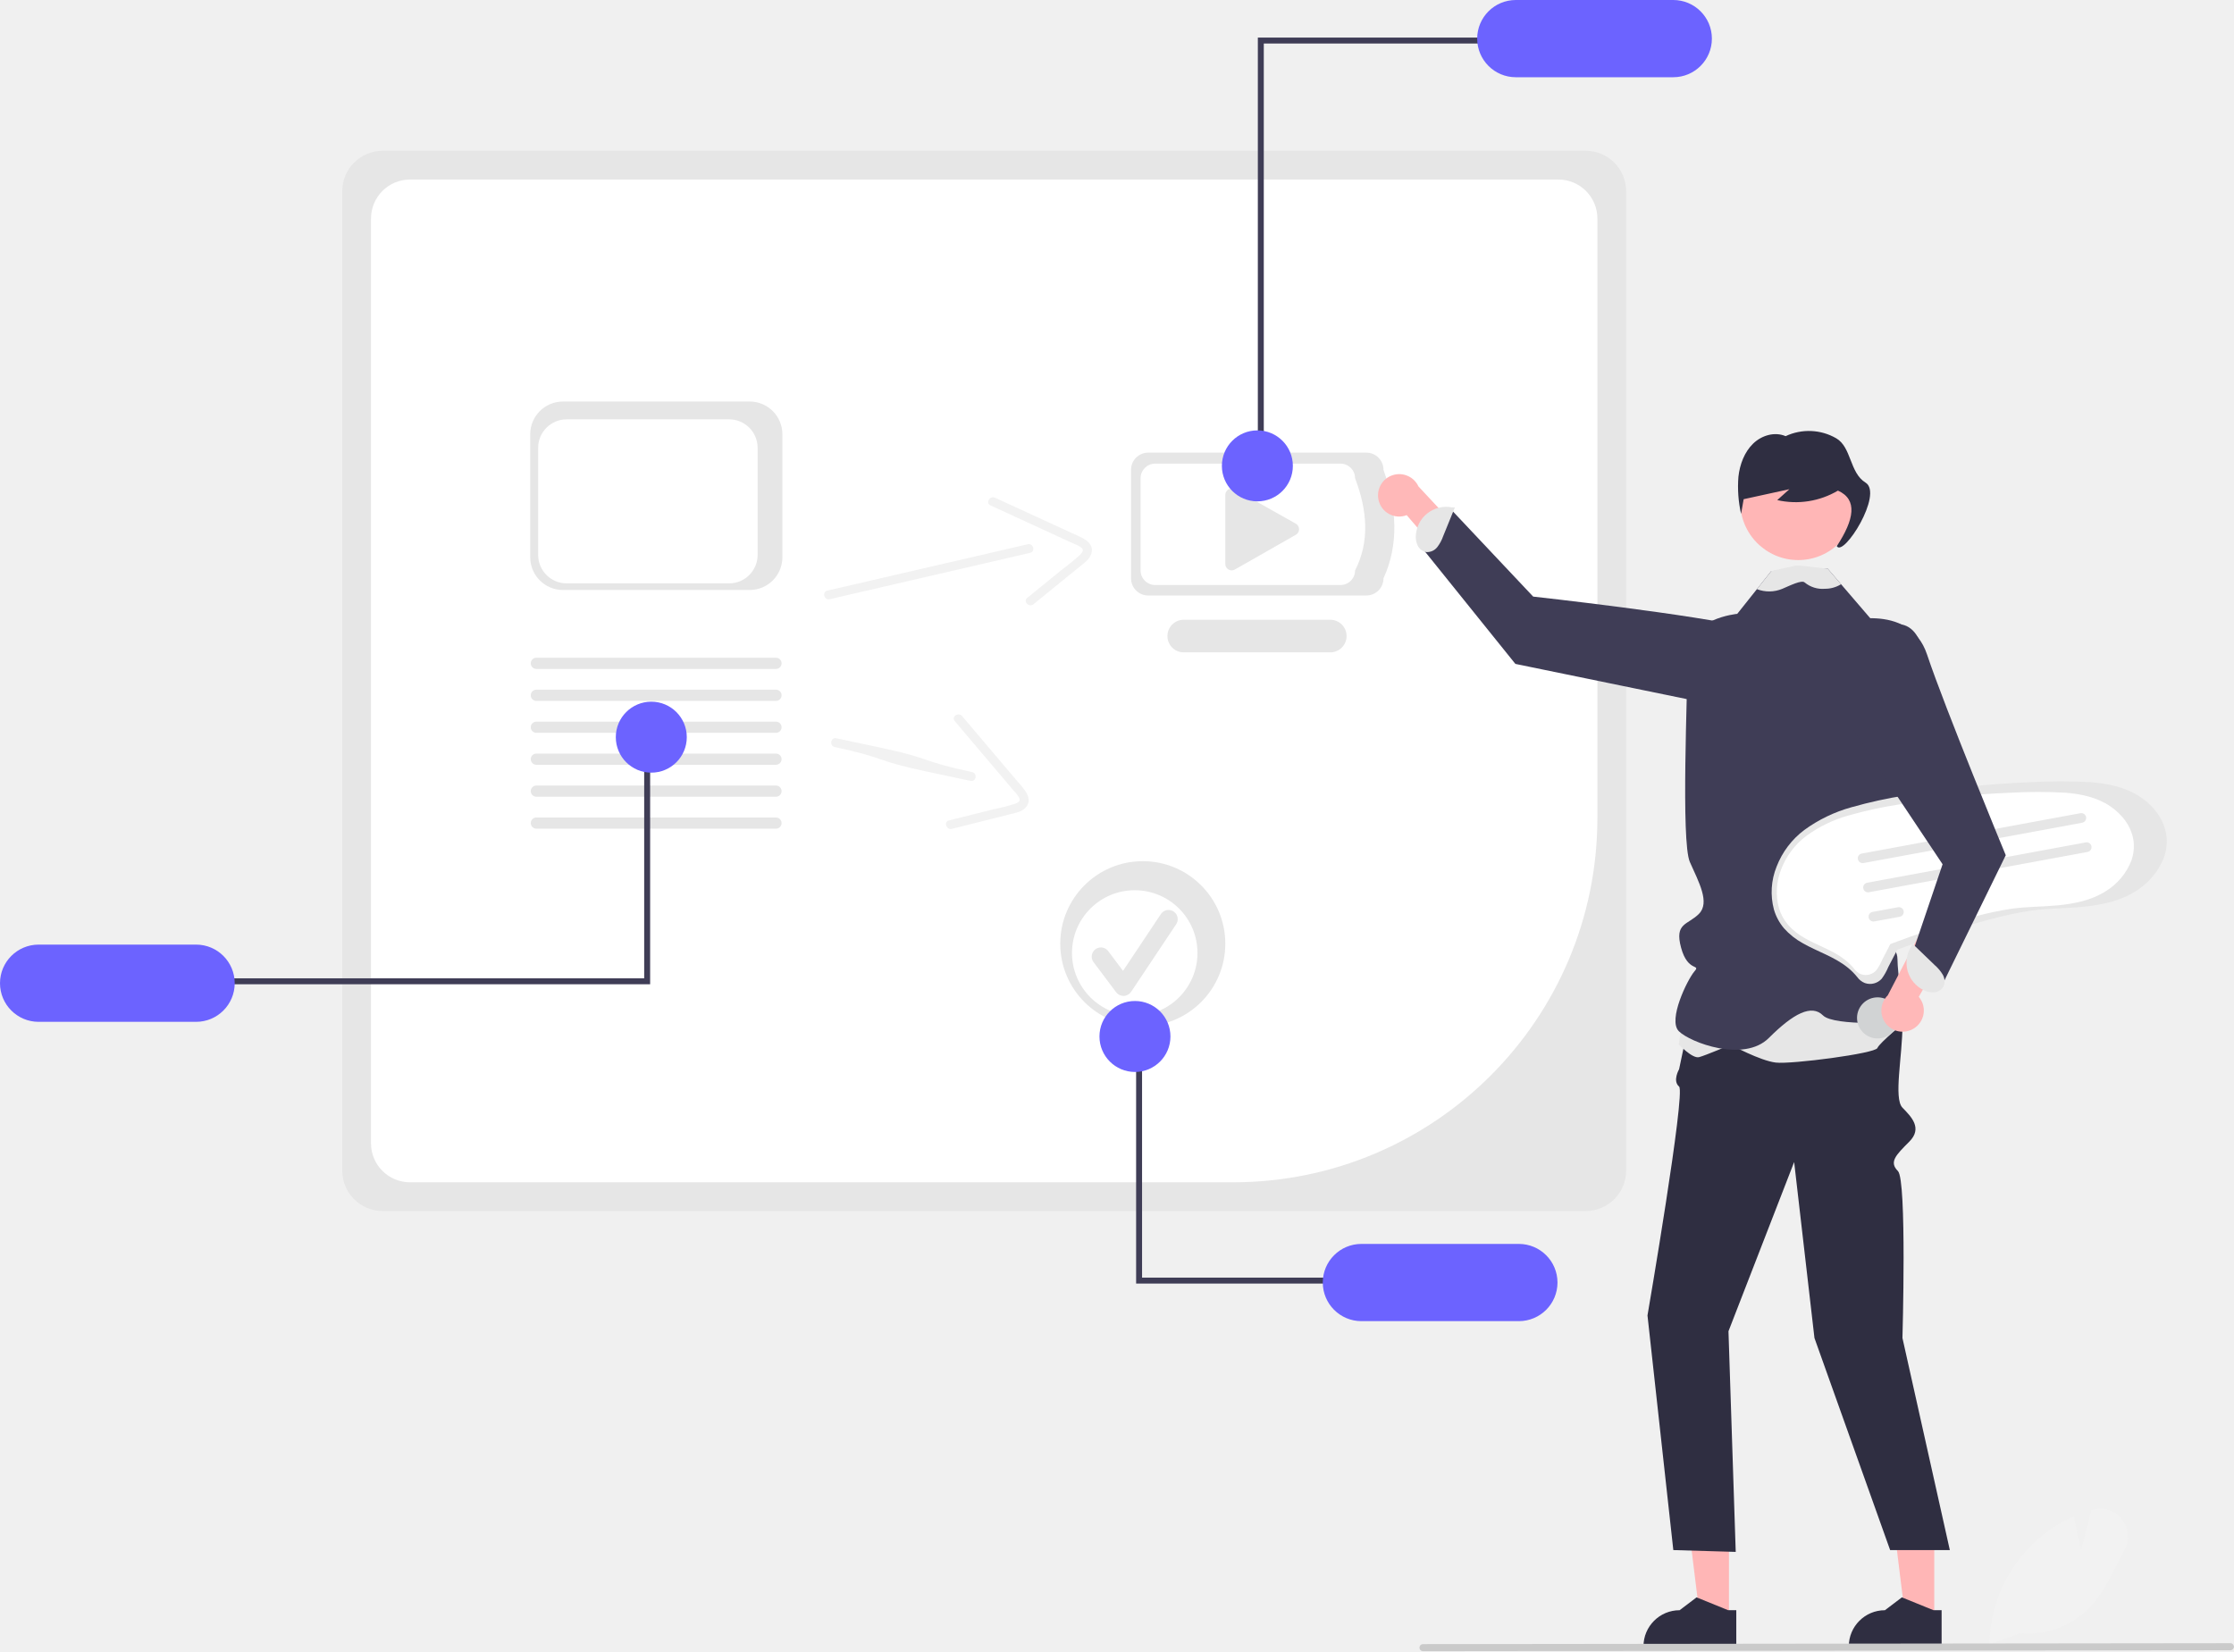
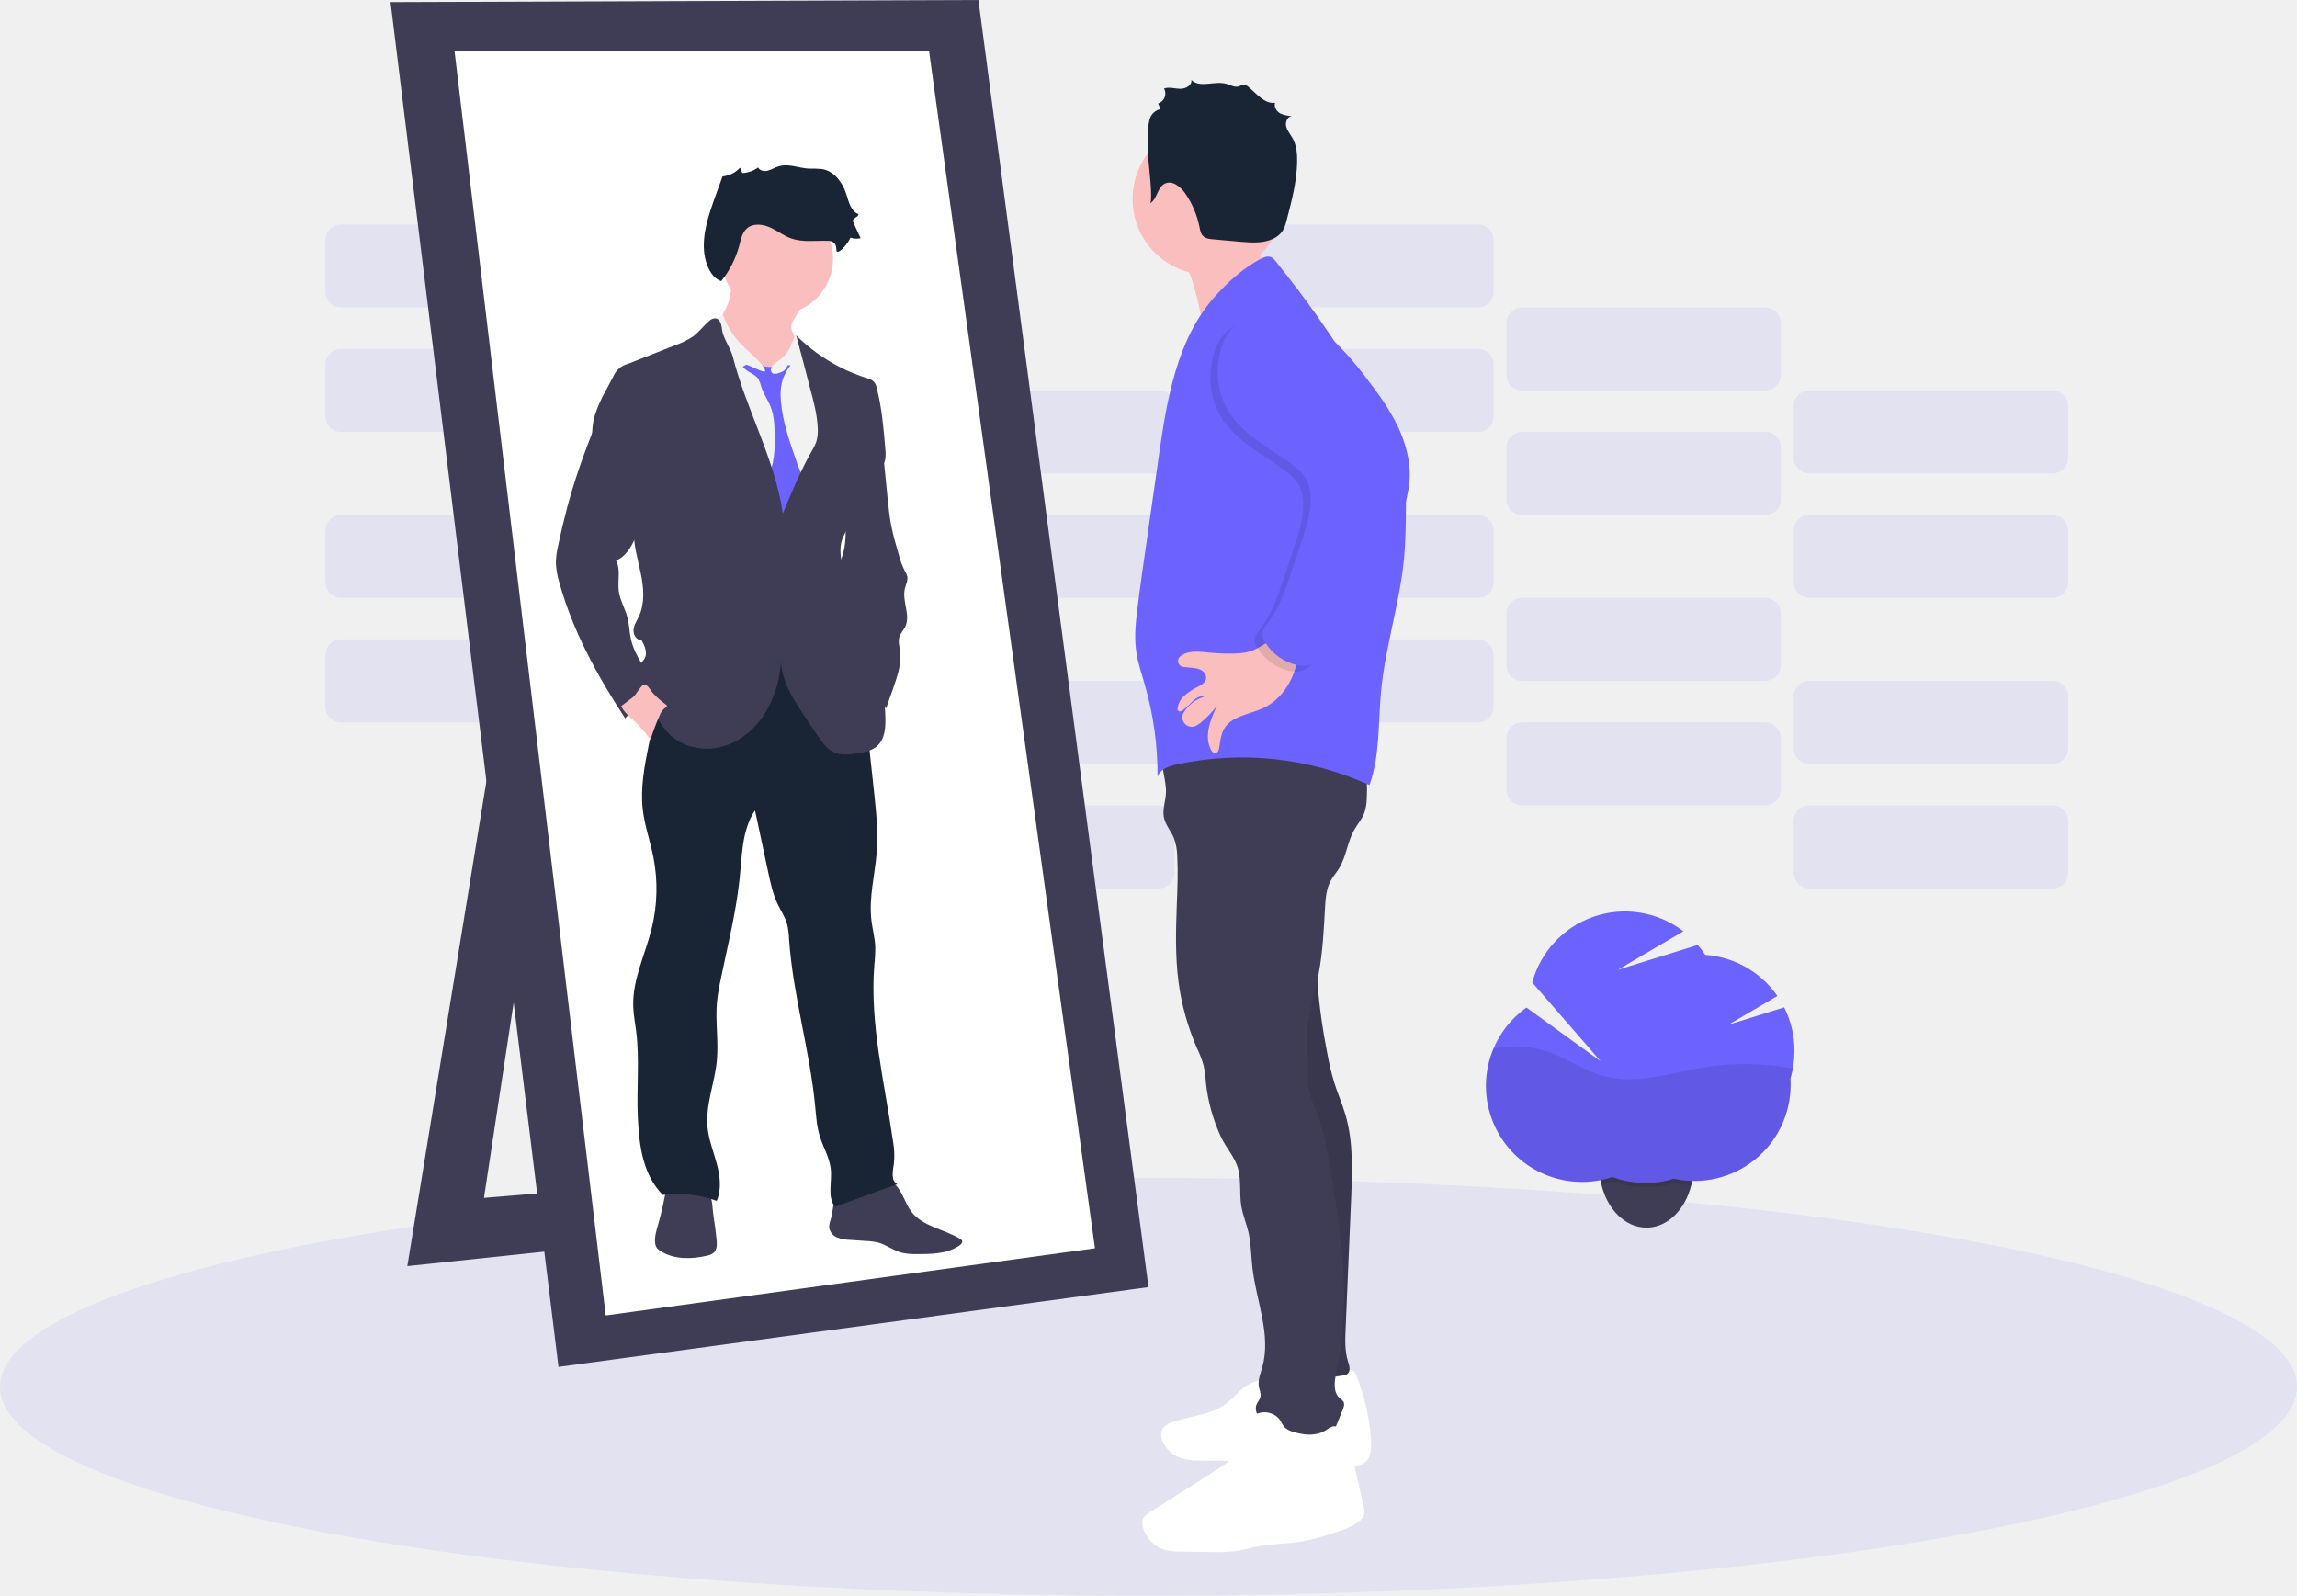
- <svg xmlns="http://www.w3.org/2000/svg" data-name="Layer 1" width="751.951" height="555.868" viewBox="0 0 751.951 555.868">
-   <path d="M757.765,579.763H352.83a13.625,13.625,0,0,1-13.609-13.609V236.431a13.625,13.625,0,0,1,13.609-13.609H757.765a13.625,13.625,0,0,1,13.609,13.609V566.154A13.625,13.625,0,0,1,757.765,579.763Z" transform="translate(-224.0247 -172.0659)" fill="#e6e6e6" />
-   <path d="M362.011,232.509a13.124,13.124,0,0,0-13.109,13.109V556.975a13.124,13.124,0,0,0,13.109,13.108H639.174a122.66,122.66,0,0,0,122.521-122.521V245.618a13.124,13.124,0,0,0-13.109-13.109Z" transform="translate(-224.0247 -172.0659)" fill="#fff" />
-   <path d="M683.925,372.54H610.5a5.782,5.782,0,0,1-5.776-5.776V330.219a5.782,5.782,0,0,1,5.776-5.776h73.424a5.782,5.782,0,0,1,5.776,5.776c4.543,12.932,5.189,25.221,0,36.545A5.782,5.782,0,0,1,683.925,372.54Z" transform="translate(-224.0247 -172.0659)" fill="#e6e6e6" />
-   <path d="M675.226,369.008H612.845a4.913,4.913,0,0,1-4.907-4.907V333.052a4.913,4.913,0,0,1,4.907-4.907h62.382a4.913,4.913,0,0,1,4.907,4.907c4.21,11.058,4.887,21.521,0,31.049A4.913,4.913,0,0,1,675.226,369.008Z" transform="translate(-224.0247 -172.0659)" fill="#fff" />
-   <path d="M671.862,391.683H622.4a5.488,5.488,0,0,1-.02-10.975h49.482a5.488,5.488,0,0,1,0,10.975Z" transform="translate(-224.0247 -172.0659)" fill="#e6e6e6" />
-   <path d="M638.606,336.528a2.153,2.153,0,0,0-2.146,2.149v23.261a2.145,2.145,0,0,0,3.208,1.864l20.531-11.707a2.144,2.144,0,0,0-.01-3.733l-20.53-11.555A2.142,2.142,0,0,0,638.606,336.528Z" transform="translate(-224.0247 -172.0659)" fill="#e6e6e6" />
-   <path d="M938.139,683.43a9.168,9.168,0,0,0-9.789-3.129l-.384.114-3.447,13.459c-.516-2.006-1.622-6.534-2.318-10.966l-.06-.366-.342.15a46.75,46.75,0,0,0-10.084,6.078A48.361,48.361,0,0,0,893.631,725.188l-.006.258-.006.162.456-.162,9.795-3.501a29.241,29.241,0,0,0,23.578-8.792c3.958-4.174,6.672-9.543,9.297-14.738.769-1.513,1.555-3.075,2.36-4.576A9.319,9.319,0,0,0,938.139,683.43Z" transform="translate(-224.0247 -172.0659)" fill="#f2f2f2" />
-   <path d="M687.995,340.212a7.098,7.098,0,0,0,9.517,5.28l29.275,34.056,3.706-12.572-29.023-31.157a7.136,7.136,0,0,0-13.474,4.393Z" transform="translate(-224.0247 -172.0659)" fill="#ffb8b8" />
-   <polygon points="581.955 545.239 572.267 545.239 567.658 507.87 581.957 507.87 581.955 545.239" fill="#ffb6b6" />
-   <path d="M805.721,714.141l-10.344-4.207-.296-.122-5.711,4.329a12.161,12.161,0,0,0-12.159,12.159v.395h31.237V714.141Z" transform="translate(-224.0247 -172.0659)" fill="#2f2e41" />
-   <polygon points="651.067 545.239 641.379 545.239 636.77 507.87 651.069 507.87 651.067 545.239" fill="#ffb6b6" />
-   <path d="M874.833,714.141l-10.344-4.207-.296-.122-5.711,4.329a12.161,12.161,0,0,0-12.159,12.159v.395h31.237V714.141Z" transform="translate(-224.0247 -172.0659)" fill="#2f2e41" />
-   <path d="M852.226,494.155s12.152,12.642,12.152,23.029-3.038,24.65,0,27.772,6.835,6.919,2.278,11.476-6.835,6.835-3.797,9.873,1.519,56.201,1.519,56.201L880.327,693.897H860.234l-25.475-71.391-6.835-59.239-22.105,56.96,2.441,74.282-21.006-.613-8.695-78.985s12.911-75.134,10.633-77.06,0-5.813,0-5.813l6.076-28.77Z" transform="translate(-224.0247 -172.0659)" fill="#2f2e41" />
-   <path d="M828.435,404.522s4.132-16.282-14.904-20.95-73.449-10.665-73.449-10.665l-27.499-29.18-9.318,13.532,30.827,38.308,73.043,15.003Z" transform="translate(-224.0247 -172.0659)" fill="#3f3d56" />
-   <path d="M707.794,356.262a12.889,12.889,0,0,0,1.979-3.665l3.944-9.69-1.024-.043a10.23,10.23,0,0,0-12.095,9.316,6.661,6.661,0,0,0,.644,3.621,3.947,3.947,0,0,0,2.891,2.12A4.364,4.364,0,0,0,707.794,356.262Z" transform="translate(-224.0247 -172.0659)" fill="#e6e6e6" />
-   <path d="M791.388,507.149l-2.278,16.516s4.557,4.894,6.835,4.282,10.633-4.173,10.633-4.173,9.873,5.396,15.189,6.008,33.417-3.059,34.176-4.894,9.587-9.019,9.587-9.019l-3.511-20.955Z" transform="translate(-224.0247 -172.0659)" fill="#e6e6e6" />
-   <path d="M865.383,449.369s-1.929,15.926-.41,17.392c1.519,1.458-1.519,10.686-4.557,16.762s2.278,6.835,2.278,11.392,2.278,21.265,2.278,21.265-23.544,1.519-27.341-2.278-9.873-.759-18.227,7.595-26.498,1.519-30.295-2.278,2.954-17.468,5.233-20.118-2.195.418-4.473-7.982,2.195-7.595,5.992-11.392,0-10.633-3.038-17.468-.759-57.72-.759-69.871,16.708-13.671,16.708-13.671l6.615-8.316,4.861-6.114,9.524-.38.251-.008,9.212-.372,4.473,5.21,9.873,11.498,11.392,2.278c9.114,3.038,6.835,22.025,6.835,22.025Z" transform="translate(-224.0247 -172.0659)" fill="#3f3d56" />
-   <circle cx="605.277" cy="169.023" r="19.522" fill="#ffb6b6" />
-   <path d="M851.938,334.521c-5.37-3.293-4.682-11.903-9.855-14.91a18.424,18.424,0,0,0-17.032-.715c-3.644-1.559-8.01-.315-10.925,2.5s-4.493,6.968-4.959,11.145a41.705,41.705,0,0,0,.894,12.526q.434-2.475.869-4.949l15.39-3.364q-2.044,1.836-4.087,3.672a27.956,27.956,0,0,0,20.437-3.196c6.7,3.004,5.486,9.749-.396,18.701C844.551,359.729,858.056,338.274,851.938,334.521Z" transform="translate(-224.0247 -172.0659)" fill="#2f2e41" />
-   <path d="M843.708,368.736a1.542,1.542,0,0,1-.137.099,10.227,10.227,0,0,1-5.324,1.443,9.414,9.414,0,0,1-6.782-2.127c-.995-.942-4.952,1.048-7.549,2.149a11.46,11.46,0,0,1-8.529.099l4.861-6.114,8.011-1.776h2l8.976,1.017Z" transform="translate(-224.0247 -172.0659)" fill="#e6e6e6" />
-   <path d="M974.791,727.627l-271.75.307a1.191,1.191,0,1,1-.012-2.381h.012l271.75-.307a1.191,1.191,0,0,1,0,2.381Z" transform="translate(-224.0247 -172.0659)" fill="#cacaca" />
-   <polygon points="425.383 155.694 423.383 155.694 423.383 12.651 502.04 12.651 502.04 14.651 425.383 14.651 425.383 155.694" fill="#3f3d56" />
-   <path d="M787.237,172.066h-53a13,13,0,1,0,0,26h53a13,13,0,0,0,0-26Z" transform="translate(-224.0247 -172.0659)" fill="#6c63ff" />
-   <circle cx="423.223" cy="156.834" r="11.946" fill="#6c63ff" />
-   <path d="M503.297,373.788,555.703,361.661l15.042-3.481c1.882-.435,1.1-3.332-.782-2.897l-52.406,12.127-15.043,3.481c-1.882.435-1.1,3.332.782,2.897Z" transform="translate(-224.0247 -172.0659)" fill="#f2f2f2" />
-   <path d="M557.413,342.206l28.055,12.905a9.289,9.289,0,0,1,2.655,1.437c.774.758.211,1.488-.421,2.149a63.263,63.263,0,0,1-5.971,4.929l-11.952,9.717c-1.5,1.22.617,3.348,2.103,2.14l10.41-8.463,5.205-4.232c1.475-1.199,3.27-2.422,3.862-4.332,1.245-4.013-3.668-5.608-6.399-6.864l-12.217-5.62L558.94,339.623c-1.74-.8-3.281,1.776-1.528,2.583Z" transform="translate(-224.0247 -172.0659)" fill="#f2f2f2" />
-   <path d="M944.566,440.449c-4.998-3.389-11.07-4.648-17.005-5.075a182.41,182.41,0,0,0-20.252.024q-10.51.416-20.977,1.521-10.452,1.106-20.817,2.899a153.828,153.828,0,0,0-18.331,4.012,49.195,49.195,0,0,0-15.852,7.655,28.072,28.072,0,0,0-9.315,12.325,22.891,22.891,0,0,0-.899,14.456,17.234,17.234,0,0,0,3.408,6.331,23.744,23.744,0,0,0,6.348,5.026c4.958,2.831,10.576,4.533,15.06,8.158a21.29,21.29,0,0,1,3.215,3.197,5.835,5.835,0,0,0,2.583,2.032,5.275,5.275,0,0,0,5.668-1.459,19.189,19.189,0,0,0,2.231-3.966l2.366-4.564a6.382,6.382,0,0,1,.591-1.141c.177-.211-.14.004-.079-.051.033-.031.102-.03.14-.054a3.427,3.427,0,0,1,.611-.234q3.282-1.251,6.594-2.425c8.149-2.904,16.397-5.581,24.774-7.75a119.875,119.875,0,0,1,13.096-2.74c5.716-.814,11.518-.72,17.26-1.276,6.182-.599,12.56-1.85,17.862-5.254a23.193,23.193,0,0,0,9.602-11.493,16.08,16.08,0,0,0,.801-7.116C952.56,448.052,949.01,443.462,944.566,440.449Z" transform="translate(-224.0247 -172.0659)" fill="#e6e6e6" />
-   <path d="M934.337,443.503c-4.517-3.062-10.004-4.2-15.367-4.586a164.839,164.839,0,0,0-18.301.022q-9.497.376-18.956,1.374-9.445 1-18.811,2.62a139.01,139.01,0,0,0-16.565,3.626A44.456,44.456,0,0,0,832.011,453.476a25.368,25.368,0,0,0-8.418,11.138,20.686,20.686,0,0,0-.813,13.063,15.574,15.574,0,0,0,3.079,5.721,21.457,21.457,0,0,0,5.737,4.542c4.48,2.558,9.557,4.097,13.609,7.372a19.239,19.239,0,0,1,2.906,2.889,5.273,5.273,0,0,0,2.334,1.836,4.767,4.767,0,0,0,5.122-1.319,17.341,17.341,0,0,0,2.016-3.584l2.138-4.124a5.767,5.767,0,0,1,.534-1.031c.16-.191-.126.004-.072-.046.03-.028.092-.027.126-.049a3.097,3.097,0,0,1,.552-.212q2.966-1.131,5.959-2.191c7.364-2.625,14.817-5.044,22.388-7.003a108.324,108.324,0,0,1,11.835-2.476c5.165-.736,10.409-.65,15.597-1.153,5.586-.541,11.351-1.672,16.141-4.748a20.959,20.959,0,0,0,8.677-10.386,14.531,14.531,0,0,0,.724-6.43C941.561,450.373,938.352,446.226,934.337,443.503Z" transform="translate(-224.0247 -172.0659)" fill="#fff" />
-   <path d="M924.877,449.033,851.276,462.607a1.628,1.628,0,1,1-.6-3.201l.01-.002,73.601-13.575a1.628,1.628,0,1,1,.591,3.203Z" transform="translate(-224.0247 -172.0659)" fill="#e6e6e6" />
-   <path d="M926.69,458.862,853.089,472.437a1.628,1.628,0,1,1-.6-3.201l.01-.002,73.601-13.575a1.628,1.628,0,1,1,.591,3.203Z" transform="translate(-224.0247 -172.0659)" fill="#e6e6e6" />
-   <path d="M863.479,480.684l-8.577,1.582a1.628,1.628,0,0,1-.591-3.203l8.577-1.582a1.628,1.628,0,0,1,.591,3.203Z" transform="translate(-224.0247 -172.0659)" fill="#e6e6e6" />
-   <circle cx="856.01" cy="514.742" r="6.921" transform="translate(-303.1895 -8.26639) rotate(-10.45006)" fill="#d1d3d4" />
-   <path d="M476.366,370.688H413.5a11.021,11.021,0,0,1-11.008-11.008V318.248a11.021,11.021,0,0,1,11.008-11.008h62.866A11.021,11.021,0,0,1,487.374,318.248v41.433A11.021,11.021,0,0,1,476.366,370.688Z" transform="translate(-224.0247 -172.0659)" fill="#e6e6e6" />
-   <path d="M469.457,368.456H414.744a9.592,9.592,0,0,1-9.58-9.58V322.817a9.592,9.592,0,0,1,9.58-9.58h54.713a9.592,9.592,0,0,1,9.58,9.58V358.876A9.592,9.592,0,0,1,469.457,368.456Z" transform="translate(-224.0247 -172.0659)" fill="#fff" />
-   <path d="M485.221,408.017H404.555a1.882,1.882,0,0,1,0-3.764h80.666a1.882,1.882,0,0,1,0,3.764Z" transform="translate(-224.0247 -172.0659)" fill="#e6e6e6" />
-   <path d="M485.221,397.261H404.555a1.882,1.882,0,0,1,0-3.764h80.666a1.882,1.882,0,0,1,0,3.764Z" transform="translate(-224.0247 -172.0659)" fill="#e6e6e6" />
-   <path d="M485.221,418.772H404.555a1.882,1.882,0,1,1,0-3.764h80.666a1.882,1.882,0,1,1,0,3.764Z" transform="translate(-224.0247 -172.0659)" fill="#e6e6e6" />
-   <path d="M485.221,429.527H404.555a1.882,1.882,0,1,1,0-3.764h80.666a1.882,1.882,0,1,1,0,3.764Z" transform="translate(-224.0247 -172.0659)" fill="#e6e6e6" />
-   <path d="M485.221,440.283H404.555a1.882,1.882,0,1,1,0-3.764h80.666a1.882,1.882,0,1,1,0,3.764Z" transform="translate(-224.0247 -172.0659)" fill="#e6e6e6" />
-   <path d="M485.221,451.038H404.555a1.882,1.882,0,0,1,0-3.764h80.666a1.882,1.882,0,0,1,0,3.764Z" transform="translate(-224.0247 -172.0659)" fill="#e6e6e6" />
-   <polygon points="216.83 254.306 218.83 254.306 218.83 331.349 74.173 331.349 74.173 329.349 216.83 329.349 216.83 254.306" fill="#3f3d56" />
-   <path d="M237.025,516.066h53a13,13,0,0,0,0-26h-53a13,13,0,0,0,0,26Z" transform="translate(-224.0247 -172.0659)" fill="#6c63ff" />
-   <circle cx="219.223" cy="248.166" r="11.946" fill="#6c63ff" />
-   <path d="M504.992,423.551c17.539,3.728,13.077,4.455,30.616,8.183l15.103,3.21c1.889.402,2.406-2.554.516-2.956-17.539-3.728-13.077-4.455-30.616-8.183l-15.103-3.21c-1.889-.402-2.407,2.554-.516,2.956Z" transform="translate(-224.0247 -172.0659)" fill="#f2f2f2" />
-   <path d="M545.388,414.829l19.961,23.563a9.288,9.288,0,0,1,1.798,2.425c.381,1.015-.439,1.437-1.291,1.769A63.258,63.258,0,0,1,558.36,444.525l-14.941,3.748c-1.876.471-.858,3.295,1,2.829l13.013-3.265,6.507-1.632c1.843-.462,3.987-.812,5.332-2.292,2.826-3.109-.951-6.633-2.894-8.927L557.685,424.726l-9.819-11.591c-1.238-1.461-3.724.222-2.477,1.694Z" transform="translate(-224.0247 -172.0659)" fill="#f2f2f2" />
-   <circle cx="384.653" cy="317.695" r="27.78" fill="#e6e6e6" />
-   <circle cx="381.945" cy="320.814" r="21.119" fill="#fff" />
-   <path d="M602.18,507.338a3.089,3.089,0,0,1-2.472-1.236l-7.579-10.105a3.09,3.09,0,1,1,4.942-3.71l.002.003,4.958,6.611,12.735-19.102a3.09,3.09,0,1,1,5.142,3.428l-15.158,22.736a3.091,3.091,0,0,1-2.485,1.375C602.237,507.338,602.209,507.338,602.18,507.338Z" transform="translate(-224.0247 -172.0659)" fill="#e6e6e6" />
-   <path d="M868.075,518.379a7.098,7.098,0,0,0,1.794-10.734l22.306-38.978-13.088.711L859.429,507.149a7.136,7.136,0,0,0,8.646,11.23Z" transform="translate(-224.0247 -172.0659)" fill="#ffb8b8" />
-   <path d="M842.951,381.753s23.624-7.595,29.7,10.633,26.501,67.593,26.501,67.593l-21.944,44.809-9.873-10.633,10.552-31.138-30.379-45.568Z" transform="translate(-224.0247 -172.0659)" fill="#3f3d56" />
-   <path d="M877.961,500.212a12.89,12.89,0,0,0-2.671-3.196l-7.538-7.255-.419.935a10.23,10.23,0,0,0,4.168,14.687,6.661,6.661,0,0,0,3.602.744,3.946,3.946,0,0,0,3.041-1.899A4.364,4.364,0,0,0,877.961,500.212Z" transform="translate(-224.0247 -172.0659)" fill="#e6e6e6" />
-   <polygon points="384.412 355.068 382.412 355.068 382.412 432.111 450.069 432.111 450.069 430.111 384.412 430.111 384.412 355.068" fill="#3f3d56" />
-   <path d="M748.267,603.828a13.012,13.012,0,0,0-13-13h-53a13,13,0,0,0,0,26h53A13.012,13.012,0,0,0,748.267,603.828Z" transform="translate(-224.0247 -172.0659)" fill="#6c63ff" />
-   <circle cx="382.019" cy="348.928" r="11.946" fill="#6c63ff" />
+ <svg xmlns="http://www.w3.org/2000/svg" data-name="Layer 1" width="1094" height="760" viewBox="0 0 1094 760">
+   <rect x="155" y="304.52" width="130.73" height="39.52" rx="7.43" fill="#6c63ff" opacity="0.1" />
+   <rect x="291.81" y="344.05" width="130.73" height="39.52" rx="7.43" fill="#6c63ff" opacity="0.1" />
+   <rect x="428.63" y="383.57" width="130.73" height="39.52" rx="7.43" fill="#6c63ff" opacity="0.1" />
+   <rect x="155" y="245.24" width="130.73" height="39.52" rx="7.43" fill="#6c63ff" opacity="0.1" />
+   <rect x="291.81" y="284.76" width="130.73" height="39.52" rx="7.43" fill="#6c63ff" opacity="0.1" />
+   <rect x="428.63" y="324.29" width="130.73" height="39.52" rx="7.43" fill="#6c63ff" opacity="0.1" />
+   <rect x="580.64" y="304.52" width="130.73" height="39.52" rx="7.43" fill="#6c63ff" opacity="0.1" />
+   <rect x="717.45" y="344.05" width="130.73" height="39.52" rx="7.43" fill="#6c63ff" opacity="0.1" />
+   <rect x="854.27" y="383.57" width="130.73" height="39.52" rx="7.43" fill="#6c63ff" opacity="0.1" />
+   <rect x="580.64" y="245.24" width="130.73" height="39.52" rx="7.43" fill="#6c63ff" opacity="0.1" />
+   <rect x="717.45" y="284.76" width="130.73" height="39.52" rx="7.43" fill="#6c63ff" opacity="0.1" />
+   <rect x="854.27" y="324.29" width="130.73" height="39.52" rx="7.43" fill="#6c63ff" opacity="0.1" />
+   <rect x="155" y="166.19" width="130.73" height="39.52" rx="7.43" fill="#6c63ff" opacity="0.1" />
+   <rect x="291.81" y="205.71" width="130.73" height="39.52" rx="7.43" fill="#6c63ff" opacity="0.1" />
+   <rect x="428.63" y="245.24" width="130.73" height="39.52" rx="7.43" fill="#6c63ff" opacity="0.1" />
+   <rect x="155" y="106.9" width="130.73" height="39.52" rx="7.43" fill="#6c63ff" opacity="0.1" />
+   <rect x="291.81" y="146.43" width="130.73" height="39.52" rx="7.43" fill="#6c63ff" opacity="0.1" />
+   <rect x="428.63" y="185.95" width="130.73" height="39.52" rx="7.43" fill="#6c63ff" opacity="0.1" />
+   <rect x="580.64" y="166.19" width="130.73" height="39.52" rx="7.43" fill="#6c63ff" opacity="0.1" />
+   <rect x="717.45" y="205.71" width="130.73" height="39.52" rx="7.43" fill="#6c63ff" opacity="0.1" />
+   <rect x="854.27" y="245.24" width="130.73" height="39.52" rx="7.43" fill="#6c63ff" opacity="0.1" />
+   <rect x="580.64" y="106.9" width="130.73" height="39.52" rx="7.43" fill="#6c63ff" opacity="0.1" />
+   <rect x="717.45" y="146.43" width="130.73" height="39.52" rx="7.43" fill="#6c63ff" opacity="0.1" />
+   <rect x="854.27" y="185.95" width="130.73" height="39.52" rx="7.43" fill="#6c63ff" opacity="0.1" />
+   <ellipse cx="547" cy="660.5" rx="547" ry="99.5" fill="#6c63ff" opacity="0.1" />
+   <polygon points="240 321 194 603 402 581 393 557 230.5 570.5 268.5 320.5 240 321" fill="#3f3d56" />
+   <polygon points="186 1 466 0 547 613 266 651 186 1" fill="#3f3d56" />
+   <polygon points="216.5 24.5 442.5 24.5 521.5 594.5 288.5 626.5 216.5 24.5" fill="#fff" />
+   <path d="M482.64,638.86c1.42,2.72,2.48,5.66,4.33,8.11,5.4,7.22,15.65,8.35,23.34,13.06a2.15,2.15,0,0,1,.91.88c.35.83-.43,1.7-1.18,2.22-5.83,4.09-13.48,4.18-20.61,4.13a27.49,27.49,0,0,1-7.13-.68c-3.77-1-7-3.63-10.72-4.7a28.44,28.44,0,0,0-5.89-.83l-7.81-.53a18.41,18.41,0,0,1-6.09-1.13,6.16,6.16,0,0,1-3.84-4.55c-.22-1.66.49-3.27.91-4.89,1-3.84.69-8.48,3.68-11.1a11.35,11.35,0,0,1,4.15-2,132.39,132.39,0,0,1,16.61-4.42C477.93,631.52,480.59,634.92,482.64,638.86Z" transform="translate(-53 -70)" fill="#3f3d56" />
+   <path d="M394.3,660.49c.2,2.13.26,4.57-1.28,6.06a6.83,6.83,0,0,1-3.35,1.5c-7.39,1.72-15.63,1.84-22.06-2.18a6.09,6.09,0,0,1-1.74-1.49,5.43,5.43,0,0,1-.88-2.75c-.23-2.83.64-5.62,1.43-8.35a146.52,146.52,0,0,0,4.25-19.75c.08-.55,18.87,3,20.12,4.86,1.57,2.3,1.58,7.82,2,10.56Q393.74,654.69,394.3,660.49Z" transform="translate(-53 -70)" fill="#3f3d56" />
+   <path d="M464.24,400.27l5,46.49c1,9.5,2.05,19.05,1.36,28.58-.8,11-3.88,22-2.58,32.9.51,4.24,1.67,8.4,1.84,12.67a69,69,0,0,1-.43,8.5c-2.26,28.21,4.89,56.2,8.89,84.21a36.54,36.54,0,0,1,.42,10.48c-.52,3.55-1.56,8.21,1.6,9.89l-29.68,10.76c-3.79-4.75-1.28-12.14-2-18.17-.66-5.43-3.64-10.27-5.23-15.5-1.44-4.7-1.74-9.65-2.21-14.53-2.59-26.57-10.54-52.45-12.4-79.08a36,36,0,0,0-1-7.63c-1-3.31-3-6.2-4.46-9.31-2.24-4.67-3.34-9.79-4.42-14.85l-6.35-29.75c-6.42,9.56-6.16,22-7.43,33.46-1.78,16-5.76,31.73-9,47.53a94.47,94.47,0,0,0-1.69,10.3c-.84,9.27.83,18.63-.06,27.89-1,10.73-5.51,21.2-4.42,31.93.6,5.94,2.88,11.56,4.42,17.32s2.3,12.08-.05,17.57a54,54,0,0,0-25.71-2.84c-9.53-9.75-11.22-23.35-11.87-37s.92-27.32-.78-40.84c-.5-4-1.28-7.9-1.41-11.89-.42-12.79,5.73-24.76,8.79-37.19a78.7,78.7,0,0,0,.77-34.15c-1.5-7.47-4.08-14.72-5-22.29-1.25-10.61.87-21.3,3-31.78,1.43-7.07,2.85-14.14,4.47-21.17,1.74-7.55,3.81-15.26,8.46-21.44,7.44-9.89,20.65-14.28,33-13.32s23.88,6.58,34.08,13.58A128.48,128.48,0,0,1,464.24,400.27Z" transform="translate(-53 -70)" fill="#192534" />
+   <path d="M431.06,222.25a8.63,8.63,0,0,0-1.15,2.94c-.25,2.05,1,3.93,2,5.72a31.15,31.15,0,0,1,2.93,7.3,12,12,0,0,1,.43,4.87,11.75,11.75,0,0,1-1.3,3.5c-1.93,3.72-4.79,7.16-8.68,8.71a15.29,15.29,0,0,1-9.39.38,28.51,28.51,0,0,1-8.59-4.08,26.11,26.11,0,0,1-5.88-5.1,35.25,35.25,0,0,1-4.06-7c-2.08-4.35-4.19-9-3.81-13.77a4.6,4.6,0,0,1,.24-1.27,6.83,6.83,0,0,1,1.34-2,26.1,26.1,0,0,0,6.12-18.15l14.57,3.31c3.21.73,6.42,1.46,9.59,2.37,2.6.75,6.6,1.79,8.29,4.11S432.21,220.13,431.06,222.25Z" transform="translate(-53 -70)" fill="#fbbebe" />
+   <circle cx="370.26" cy="123.29" r="26.48" fill="#fbbebe" />
+   <path d="M419,246.71c1.12-2.45,3.54-4,5.75-5.54s4.45-3.51,4.88-6.18a4.43,4.43,0,0,1,.44-1.74c.85-1.28,2.87-.64,4.08.3,2.94,2.29,4.94,5.54,6.89,8.71a74.43,74.43,0,0,1,6.45,12.19c2.81,7.41,3.15,15.5,3.46,23.41.28,7.2.55,14.51-1.2,21.49-1.1,4.42-3,8.71-3.11,13.26-.33,16.53-6.07,32.33-6.47,48.86a126.75,126.75,0,0,0,.72,14.31l.94,10.73q-21.81-1.25-43.5-3.83c-.42-4.94-1.83-9.73-3.12-14.51a314.93,314.93,0,0,1-10.11-59.74c-.77-10.72-1.56-21.4-2.75-32.08-1.07-9.71-3.17-19.48-1.91-29.17a40.27,40.27,0,0,1,4.1-12.62,8.32,8.32,0,0,1,3.2-3.83A8.65,8.65,0,0,1,390,230a41.94,41.94,0,0,1,6.88-.81,4.74,4.74,0,0,1,1.68.16,5.27,5.27,0,0,1,2.29,2.22A41.52,41.52,0,0,0,419,246.71Z" transform="translate(-53 -70)" fill="#f2f2f2" />
+   <path d="M406.72,244.59c1.86,2.66,5.8,3.29,7.52,6a15.73,15.73,0,0,1,1.31,3.57c1.05,3.35,3.17,6.26,4.46,9.53,1.86,4.7,1.91,9.9,1.93,14.95a49.47,49.47,0,0,1-.92,12c-.6,2.47-1.58,4.82-2.3,7.26a35.5,35.5,0,0,0-1.34,12.8,5.24,5.24,0,0,0,.72,2.65,5.75,5.75,0,0,0,2.56,1.74c2.93,1.29,6,2.61,9.2,2.31a3.37,3.37,0,0,0,1.83-.61,4.07,4.07,0,0,0,.9-1.19l2-3.38c1.81-3.09,3.7-6.55,3-10.08a20,20,0,0,0-2.27-5.17,60.78,60.78,0,0,1-3.26-8.07c-3.19-9.17-6.42-18.47-7.14-28.15a24.74,24.74,0,0,1,1.2-10.92,31.1,31.1,0,0,1,3.52-6.09,2.61,2.61,0,0,0-2.81-.95,16.72,16.72,0,0,0-2.91,1.21c-2.94,1.24-6.2.79-9.17-.06-1.16-.34-3-1.5-4.2-1.42C410.14,242.57,406.79,244.71,406.72,244.59Z" transform="translate(-53 -70)" fill="#6c63ff" />
+   <path d="M430.13,244.48c-.6-.48-1.53-.92-2.06-.36a2.32,2.32,0,0,0-.38.81c-.52,1.4-2.05,2.09-3.44,2.63s-2.89.84-3.73-.19a2.26,2.26,0,0,1,.13-2.67,8.16,8.16,0,0,1,2.19-1.85,21.38,21.38,0,0,0,8.72-13.72,6.52,6.52,0,0,1,2.39,4.13c.33,1.59.37,3.23.7,4.82.49,2.28,1.58,4.41,1.83,6.72.13,1.23,0,2.47,0,3.7a22.71,22.71,0,0,0,.42,3.58C434.56,249.6,432.91,246.69,430.13,244.48Z" transform="translate(-53 -70)" fill="#f2f2f2" />
+   <path d="M409.89,237.69c-1-.95-2-1.85-3-2.82a38.9,38.9,0,0,1-9.67-15.35c-1.28,1-2.69,2.32-2.72,4a6.13,6.13,0,0,0,1.32,3.25,50.68,50.68,0,0,1,7.33,19.61,5.84,5.84,0,0,1,5.05-2.69c1.58,0,8.67,4.2,9.18,3.14C418.13,245.17,411.09,238.82,409.89,237.69Z" transform="translate(-53 -70)" fill="#f2f2f2" />
+   <path d="M432.22,229.73a83,83,0,0,0,33.58,20.33,7.54,7.54,0,0,1,3.39,1.72,6.93,6.93,0,0,1,1.41,3.1c2.44,9.54,3.26,19.41,4.07,29.22a16.28,16.28,0,0,1-.1,4.88c-.59,2.62-2.45,4.74-4.28,6.71-5.74,6.15-12.29,12.58-13.26,20.94a33.45,33.45,0,0,1-.57,4.8c-.5,1.86-1.61,3.5-2.29,5.31-3.34,8.91,4.21,19.7-.39,28A50.54,50.54,0,0,1,458.84,370a19.86,19.86,0,0,0,1.37,5.88c1.37,2.86,4.19,4.68,6.41,7,6.77,6.94,7.6,17.56,8,27.25.25,5.46.17,11.73-4,15.31-2.41,2.09-5.7,2.77-8.85,3.29-4.19.7-8.75,1.2-12.46-.87-2.66-1.48-4.47-4.07-6.2-6.57-3.28-4.77-6.57-9.53-9.68-14.42-4.92-7.71-9.56-16.52-8.14-25.56-.4,9.25-2.35,18.57-6.89,26.63s-11.85,14.79-20.72,17.45-19.24.78-25.85-5.7a34.94,34.94,0,0,1-5.51-7.43,72.52,72.52,0,0,1-8.14-20.71c-.43-1.89-.75-4,.2-5.69.45-.8,1.14-1.43,1.61-2.22,1.58-2.69.06-6.08-1.47-8.82-2.33.22-4-2.52-3.79-4.86s1.61-4.37,2.6-6.5c2.9-6.28,2.26-13.59.86-20.36s-3.49-13.5-3.33-20.41c.17-7.31-5.09-13.89-9.1-20-2.24-3.44-4.85-6.64-6.8-10.25a33.07,33.07,0,0,1-2.62-24.76,64.89,64.89,0,0,1,5.48-12.22l3.3-6.19a10.21,10.21,0,0,1,7-6l22.83-9a34.35,34.35,0,0,0,8.24-4.12c2.79-2.1,4.87-5,7.53-7.24a4.22,4.22,0,0,1,3-1.31c2.14.19,2.9,2.89,3.12,5,.5,4.72,4,8.72,5.19,13.31,6.44,25.35,20.07,48.73,23.81,74.61,4.2-10.09,8.4-20.2,13.78-29.7a24.66,24.66,0,0,0,2.13-4.31,18.4,18.4,0,0,0,.71-6.69c-.27-6.51-2-12.87-3.71-19.16C436.53,246.1,434.53,238.21,432.22,229.73Z" transform="translate(-53 -70)" fill="#3f3d56" />
+   <path d="M475.73,307.19c.44,4.26.87,8.53,1.66,12.74.92,4.87,2.32,9.63,3.71,14.39a37.45,37.45,0,0,0,2.9,7.73,9.94,9.94,0,0,1,1.07,2.29c.49,2-.63,4-1.11,6-1.44,6,2.88,12.67.16,18.2-.82,1.68-2.25,3.07-2.79,4.87-.63,2.07,0,4.28.33,6.42.85,6-1.2,12.1-3.22,17.87L475,407.44c-3.14-5.84-6.31-11.74-10.65-16.75-1.55-1.8-3.24-3.47-4.67-5.37a37.66,37.66,0,0,1-5-9.74,84.43,84.43,0,0,1-5.17-25.72,17.59,17.59,0,0,1,.85-7.4,39.36,39.36,0,0,1,2.22-4c2.68-4.83,3.23-10.55,3.18-16.07s-.64-11.06,0-16.55a37.86,37.86,0,0,1,4-13.13,18.63,18.63,0,0,1,5.43-6.77,9.78,9.78,0,0,1,6-1.95c3.27.19,2.52,3,2.8,5.71Z" transform="translate(-53 -70)" fill="#3f3d56" />
+   <path d="M328.64,293.58q-3.06,9-5.52,18.16-2.4,9-4.29,18.1a38.76,38.76,0,0,0-1.08,8.14,36.42,36.42,0,0,0,1.63,9.41c6.44,23.21,18.18,44.62,31.4,64.75A58.28,58.28,0,0,1,364.08,400a2.85,2.85,0,0,0,1-1,2.71,2.71,0,0,0-.32-2.34c-3.65-7.48-9.43-14.07-11.25-22.2-.76-3.38-.79-6.9-1.65-10.26-1.11-4.35-3.59-8.33-4.16-12.79-.61-4.86,1-10.16-1.28-14.47,4.65-1.81,7.34-6.6,9.31-11.19a61.29,61.29,0,0,0,4.48-14.71,44.26,44.26,0,0,0-5.41-28.15,45,45,0,0,0-9.05-11.36c-1.19-1.07-4-4.14-5.73-4.11-2.31.05-3.05,3.79-3.71,5.47C333.64,279.75,331,286.62,328.64,293.58Z" transform="translate(-53 -70)" fill="#3f3d56" />
+   <path d="M370.06,405.51c.3.22.64.52.56.88s-.37.45-.63.6a7.76,7.76,0,0,0-2.88,3.9,108.85,108.85,0,0,0-4.34,11.49,50.37,50.37,0,0,0-7.84-9.15c-2.28-2.1-4.83-4.09-6.05-6.93,0-.08,5.24-3.95,5.72-4.37,1.47-1.31,3.32-4.94,4.84-5.74,1.72-.9,3.36,2.63,4.67,4.05A39.72,39.72,0,0,0,370.06,405.51Z" transform="translate(-53 -70)" fill="#fbbebe" />
+   <path d="M451.38,189.15c-.07-1.31-.24-2.76-1.24-3.61a4.73,4.73,0,0,0-3-.83c-5.83-.19-11.86.79-17.36-1.17-3.62-1.29-6.71-3.77-10.24-5.31s-8.05-1.95-10.9.64c-2.16,2-2.75,5.07-3.5,7.9a46.32,46.32,0,0,1-8.63,17.12c-2.71-.84-4.65-3.26-5.9-5.8-4.25-8.66-2.16-19,.86-28.18,1-3.08,2.11-6.13,3.22-9.17l2.44-6.72a13.12,13.12,0,0,0,8.36-4.16l1.05,2.55a13.3,13.3,0,0,0,7.5-2.65c.84,1.58,3,2,4.75,1.49s3.26-1.49,5-2c4.65-1.5,9.61.81,14.49,1.07a58,58,0,0,1,6.19.18c5.76.93,9.83,6.35,11.59,11.91,1.17,3.7,2.14,8.25,5.79,9.56.08,1.4-2.4,1.67-2.61,3a2.3,2.3,0,0,0,.3,1.27l3.35,7.19a8.32,8.32,0,0,1-4.84-.24C456.54,186.74,451.53,191.86,451.38,189.15Z" transform="translate(-53 -70)" fill="#192534" />
+   <path d="M621.14,204.8a131.36,131.36,0,0,1,4,16.73c.72,4.24,1.14,8.95-1.29,12.49,9.26-13.93,18.93-28.28,33-37.27A30.13,30.13,0,0,1,649,173.51c.08-.84-11.55,3.55-12.44,4.05-4.08,2.27-7.82,5.09-11.8,7.52-2.06,1.25-10.64,4.21-10.72,6,0,1.15,3.41,4.67,4.05,5.88A45.67,45.67,0,0,1,621.14,204.8Z" transform="translate(-53 -70)" fill="#fbbebe" />
+   <path d="M664.17,730.18a15.5,15.5,0,0,0-15.84-1.2c-4.53,2.34-7.58,6.77-11.7,9.77-7.08,5.14-16.43,5.55-24.72,8.33-2.2.74-4.54,1.84-5.47,4a7.1,7.1,0,0,0,.41,5.57,14.42,14.42,0,0,0,6.86,7.07c3.72,1.78,8,1.86,12.12,1.91l35.8.42c11,.13,22.07.26,33,1.63,2.55.32,5.31.67,7.56-.58,3.66-2,4.08-7.06,3.8-11.23a103.07,103.07,0,0,0-7-30.8c-.43-1.09-1-2.33-2.21-2.53a3.6,3.6,0,0,0-2.38.76c-10.1,6-22.89,9.39-33.63,4.59" transform="translate(-53 -70)" fill="#fff" />
+   <path d="M682.09,501.78c-4,23.23-1.39,47.1,3.11,70.23a122.46,122.46,0,0,0,3.27,13.64c1.61,5.1,3.78,10,5.29,15.13,3.84,13,3.3,26.9,2.73,40.47L693.87,703c-.22,5.18-.42,10.48,1.14,15.42.63,2,1.4,4.5-.19,5.85a4.46,4.46,0,0,1-2.11.81,32.66,32.66,0,0,1-21-3.15L671,659.55c-.22-19.23-.45-38.54-3.41-57.53-2.35-15.1-6.43-30-6.7-45.28-.28-16,3.64-31.79,7.64-47.3.86-3.32,4-5.75,6.58-8a8.09,8.09,0,0,1,3.2-1.94C679.51,499.17,681.35,500.77,682.09,501.78Z" transform="translate(-53 -70)" fill="#3f3d56" />
+   <path d="M682.09,501.78c-4,23.23-1.39,47.1,3.11,70.23a122.46,122.46,0,0,0,3.27,13.64c1.61,5.1,3.78,10,5.29,15.13,3.84,13,3.3,26.9,2.73,40.47L693.87,703c-.22,5.18-.42,10.48,1.14,15.42.63,2,1.4,4.5-.19,5.85a4.46,4.46,0,0,1-2.11.81,32.66,32.66,0,0,1-21-3.15L671,659.55c-.22-19.23-.45-38.54-3.41-57.53-2.35-15.1-6.43-30-6.7-45.28-.28-16,3.64-31.79,7.64-47.3.86-3.32,4-5.75,6.58-8a8.09,8.09,0,0,1,3.2-1.94C679.51,499.17,681.35,500.77,682.09,501.78Z" transform="translate(-53 -70)" opacity="0.1" />
+   <path d="M607,429.18c-1.48,6.09,1.66,12.4,1.31,18.66-.2,3.79-1.69,7.57-1,11.29s3.35,6.52,4.77,9.93a26.94,26.94,0,0,1,1.62,8.88c.41,7.48.08,15-.2,22.45-.47,12.5-.82,25.07.83,37.46A117.19,117.19,0,0,0,623,569a54,54,0,0,1,3.23,8.39,59.88,59.88,0,0,1,1.1,8.14,82.7,82.7,0,0,0,7.07,25.71c2.55,5.57,7,10,8.41,15.91,1.34,5.66.44,11.63,1.41,17.36.71,4.25,2.44,8.27,3.4,12.47,1.25,5.43,1.22,11.06,1.85,16.6,1.8,16,9.07,32,4.73,47.52-.87,3.12-2.22,6.29-1.61,9.47.3,1.56,1.06,3.1.72,4.65-.28,1.32-1.3,2.34-1.82,3.59-1,2.34.06,5.12,1.84,6.93a19.69,19.69,0,0,0,6.5,3.84c7.37,3.15,15,6.35,23,6.28a6.18,6.18,0,0,0,2.83-.52c1.44-.75,2.15-2.38,2.76-3.88l4.1-10.14c.5-1.23,1-2.67.31-3.81a7.1,7.1,0,0,0-1.72-1.6c-3.31-2.79-2.56-8-1.68-12.19a177.87,177.87,0,0,0,3.72-32.7c.44-21.92-3.17-43.71-6.77-65.34-1.25-7.51-2.51-15.07-5-22.27s-6.16-14.13-5.56-21.61c.64-8.08-1.46-16.55,0-24.52s3.77-15.77,5.26-23.73c1.93-10.33,2.41-20.86,3-31.34.25-4.28.57-8.7,2.57-12.5,1.17-2.22,2.87-4.12,4.18-6.27,3.38-5.59,3.92-12.52,7.15-18.2,1.53-2.69,3.64-5.06,4.76-7.94a22.19,22.19,0,0,0,1.22-7.06,84,84,0,0,0-1-18.05,117.45,117.45,0,0,0-55-12.76c-7.31.12-14.7.86-21.56,3.39C619.86,425.25,613.9,428.66,607,429.18Z" transform="translate(-53 -70)" fill="#3f3d56" />
+   <path d="M648,746c-2.94,3.66-2.74,8.89-4.62,13.2-2.28,5.23-7.36,8.58-12.18,11.63l-30,19c-1.64,1-3.4,2.23-4,4.09a6.56,6.56,0,0,0,.15,3.59,15.58,15.58,0,0,0,10.48,10.64,31,31,0,0,0,8.11.83l13.49.18a79,79,0,0,0,12.31-.48c3.74-.54,7.38-1.61,11.1-2.29,6.77-1.23,13.73-1.12,20.51-2.31a108.46,108.46,0,0,0,12.28-3.17c4.9-1.47,9.89-3,14.09-5.91a7.31,7.31,0,0,0,2.71-2.92c.71-1.65.32-3.54-.08-5.29l-6.44-28.3a16.87,16.87,0,0,0-2.52-6.61c-1.43-1.9-4-3.16-6.23-2.35a13.21,13.21,0,0,0-2.59,1.56c-3.3,2.17-7.53,2.53-11.43,1.85-2.52-.45-5.85-1.14-7.88-2.81-1.54-1.27-2-3.24-3.31-4.68A9.39,9.39,0,0,0,648,746Z" transform="translate(-53 -70)" fill="#fff" />
+   <circle cx="575.55" cy="94.77" r="36.13" fill="#fbbebe" />
+   <path d="M600.68,166.89c3.46-1.94,3.46-7.53,7-9.39s7.56,1.37,9.83,4.63A42.59,42.59,0,0,1,624.26,178c.32,1.62.62,3.39,1.84,4.52s2.82,1.27,4.38,1.43q6.85.68,13.72,1.24c5.1.41,10.48.74,15.11-1.45a11,11,0,0,0,4.54-3.76,16.92,16.92,0,0,0,1.94-5.08c2.39-9.09,4.8-18.29,5-27.69.08-3.88-.26-7.9-2.13-11.3-1.09-2-2.69-3.74-3.14-5.94s1-5,3.28-4.76a13.46,13.46,0,0,1-6-1.14c-1.81-1-3.15-3.15-2.51-5.11-5.08.65-8.78-4.37-12.74-7.62a3.45,3.45,0,0,0-2.42-1,8.73,8.73,0,0,0-2,.77c-2,.7-4.09-.63-6.14-1.21-5.5-1.54-12.49,2.18-16.57-1.82.39,2.55-2.74,4.26-5.32,4.21s-5.24-1-7.68-.14a5,5,0,0,1-2.86,7.16l1.21,2.64a6.82,6.82,0,0,0-5.25,4.92c-1.33,5.25-1,12.71-.68,18.11C600,147.35,602.31,166,600.68,166.89Z" transform="translate(-53 -70)" fill="#192534" />
+   <path d="M631.51,211.34c-18.15,20.41-22.77,49.14-26.64,76.19l-5.7,39.94c-1.48,10.36-3,20.72-4.29,31.11-.9,7.11-1.74,14.33-.76,21.43.77,5.6,2.64,11,4.2,16.39a154.56,154.56,0,0,1,6,43.49c1.21-3.56,5.4-5,9.08-5.8a146.82,146.82,0,0,1,91.86,9.81c5.05-14.15,4.1-29.63,5.51-44.59,2-21.33,8.89-42,10.93-63.29.75-7.93.84-15.9.92-23.87.06-5.85.12-11.76-1.1-17.49-1.36-6.34-4.23-12.25-7.2-18A469.1,469.1,0,0,0,687,230.24q-7.54-11.28-15.73-22.11-4.15-5.49-8.47-10.86c-2.79-3.47-4-6.48-8.43-4.4C646,196.79,637.6,204.49,631.51,211.34Z" transform="translate(-53 -70)" fill="#6c63ff" />
+   <path d="M641.91,381.22a98,98,0,0,1-13.27-.42c-3.27-.32-6.61-.8-9.8,0a10.2,10.2,0,0,0-3.81,1.87,2.87,2.87,0,0,0,1.63,5l3.42.3c2.17.19,4.43.41,6.12,2a3.82,3.82,0,0,1,1.24,2.41c.21,2.33-1.81,3.6-3.62,4.57a28.69,28.69,0,0,0-7.06,4.7,9.78,9.78,0,0,0-2.93,6,1.16,1.16,0,0,0,1.7,1.07c4-2,6.61-7.93,11-6.94a17.82,17.82,0,0,0-9.66,7.43,4.48,4.48,0,0,0,6,6.33,19.78,19.78,0,0,0,1.88-1.25,46.21,46.21,0,0,0,7.93-8.24c-3.2,6.75-6.44,14.65-2.76,21.36a2.13,2.13,0,0,0,2,1.18c1.16-.12,1.5-1.21,1.69-2.17.6-3.09.75-6.35,2.27-9.1,3.52-6.38,12.2-7,18.81-10.11,7.93-3.68,13.36-11.6,15.55-20.06a15.42,15.42,0,0,0,.39-7.62c-1.47-5.69-8.49-7-13-4.25C652.1,378.79,648.89,381,641.91,381.22Z" transform="translate(-53 -70)" fill="#fbbebe" />
+   <path d="M634.89,269.29c7,10.81,19.15,16.9,29.57,24.49A24.79,24.79,0,0,1,671,300c2.63,4.06,3,9.22,2.46,14-.68,6.31-2.71,12.38-4.72,18.4l-4.37,13.05c-2.77,8.28-5.63,16.73-10.9,23.69-1.35,1.77-2.92,3.66-2.86,5.88a7.6,7.6,0,0,0,1.28,3.58,24.08,24.08,0,0,0,15.29,10.92,11.66,11.66,0,0,0,5.75,0c2.7-.8,4.73-3,6.61-5.08,9-9.93,18-20,24.5-31.65,6.35-11.37,10.15-24,13.65-36.51a76.86,76.86,0,0,0,3-14.13c.74-9-1.62-18-5.48-26.13s-9.17-15.49-14.64-22.64a157.58,157.58,0,0,0-17.15-19.68c-10.88-10.17-24.19-16.15-38.75-10.38-10.28,4.08-14.13,12.59-15.05,23.49A35.74,35.74,0,0,0,634.89,269.29Z" transform="translate(-53 -70)" opacity="0.1" />
+   <path d="M638.53,266.55c7,10.81,19.16,16.9,29.57,24.49a24.87,24.87,0,0,1,6.51,6.26c2.63,4.06,3,9.21,2.46,14-.69,6.31-2.71,12.38-4.73,18.4l-4.37,13c-2.77,8.28-5.63,16.72-10.9,23.69-1.34,1.77-2.91,3.65-2.85,5.88a7.42,7.42,0,0,0,1.28,3.57,24.07,24.07,0,0,0,15.28,10.93,11.7,11.7,0,0,0,5.76,0c2.7-.79,4.72-3,6.61-5.07,9-9.94,18-20,24.5-31.65,6.35-11.37,10.15-24,13.65-36.52a76.08,76.08,0,0,0,3-14.12c.74-9-1.62-18-5.47-26.14s-9.17-15.49-14.64-22.64A157.65,157.65,0,0,0,687,231.06c-10.87-10.16-24.18-16.15-38.74-10.37-10.29,4.08-14.13,12.58-15.06,23.49A35.77,35.77,0,0,0,638.53,266.55Z" transform="translate(-53 -70)" fill="#6c63ff" />
+   <path d="M859.65,625.24a37,37,0,0,1-.8,7.76c-.1.48-.21,1-.32,1.41-2.84,11.39-10.85,19.72-20.41,20.25-.32,0-.64,0-1,0-10.11,0-18.66-8.72-21.48-20.73-.08-.32-.15-.64-.22-1a37,37,0,0,1-.8-7.76c0-16.27,10.07-29.45,22.5-29.45S859.65,609,859.65,625.24Z" transform="translate(-53 -70)" fill="#3f3d56" />
+   <path d="M859.65,625.24a37,37,0,0,1-.8,7.76c-.1.48-.21,1-.32,1.41-.34,0-.67,0-1,0a45.76,45.76,0,0,1-7.36-1,44.92,44.92,0,0,1-6.56,1.5,45.87,45.87,0,0,1-5.14.48l-1.74,0a46.41,46.41,0,0,1-6.16-.41,45.17,45.17,0,0,1-9.67-2.4,45.56,45.56,0,0,1-5.22,1.4c-.08-.32-.15-.64-.22-1a37,37,0,0,1-.8-7.76c0-16.27,10.07-29.45,22.5-29.45S859.65,609,859.65,625.24Z" transform="translate(-53 -70)" opacity="0.1" />
+   <path d="M907.65,570.38a45.54,45.54,0,0,0-4.9-20.61L876.29,558l23.23-13.66a45.73,45.73,0,0,0-34.36-19.58,45.65,45.65,0,0,0-3.57-4.72l-38,11.83,31.17-18.33a45.73,45.73,0,0,0-72,24.39l32.55,37.47L780,549.86a45.74,45.74,0,0,0,40.93,80.7,45.92,45.92,0,0,0,29.28.81,45.78,45.78,0,0,0,55.62-44.66c0-1,0-2-.1-3A45.63,45.63,0,0,0,907.65,570.38Z" transform="translate(-53 -70)" fill="#6c63ff" />
+   <path d="M906.86,578.86a121.9,121.9,0,0,0-42.34-.54c-15.89,2.63-32.13,8.41-47.67,4.19-9.12-2.48-17-8.22-25.91-11.41a49.18,49.18,0,0,0-26.75-1.6,45.76,45.76,0,0,0,56.69,61.06,45.92,45.92,0,0,0,29.28.81,45.78,45.78,0,0,0,55.62-44.66c0-1,0-2-.1-3A45.19,45.19,0,0,0,906.86,578.86Z" transform="translate(-53 -70)" opacity="0.1" />
</svg>
